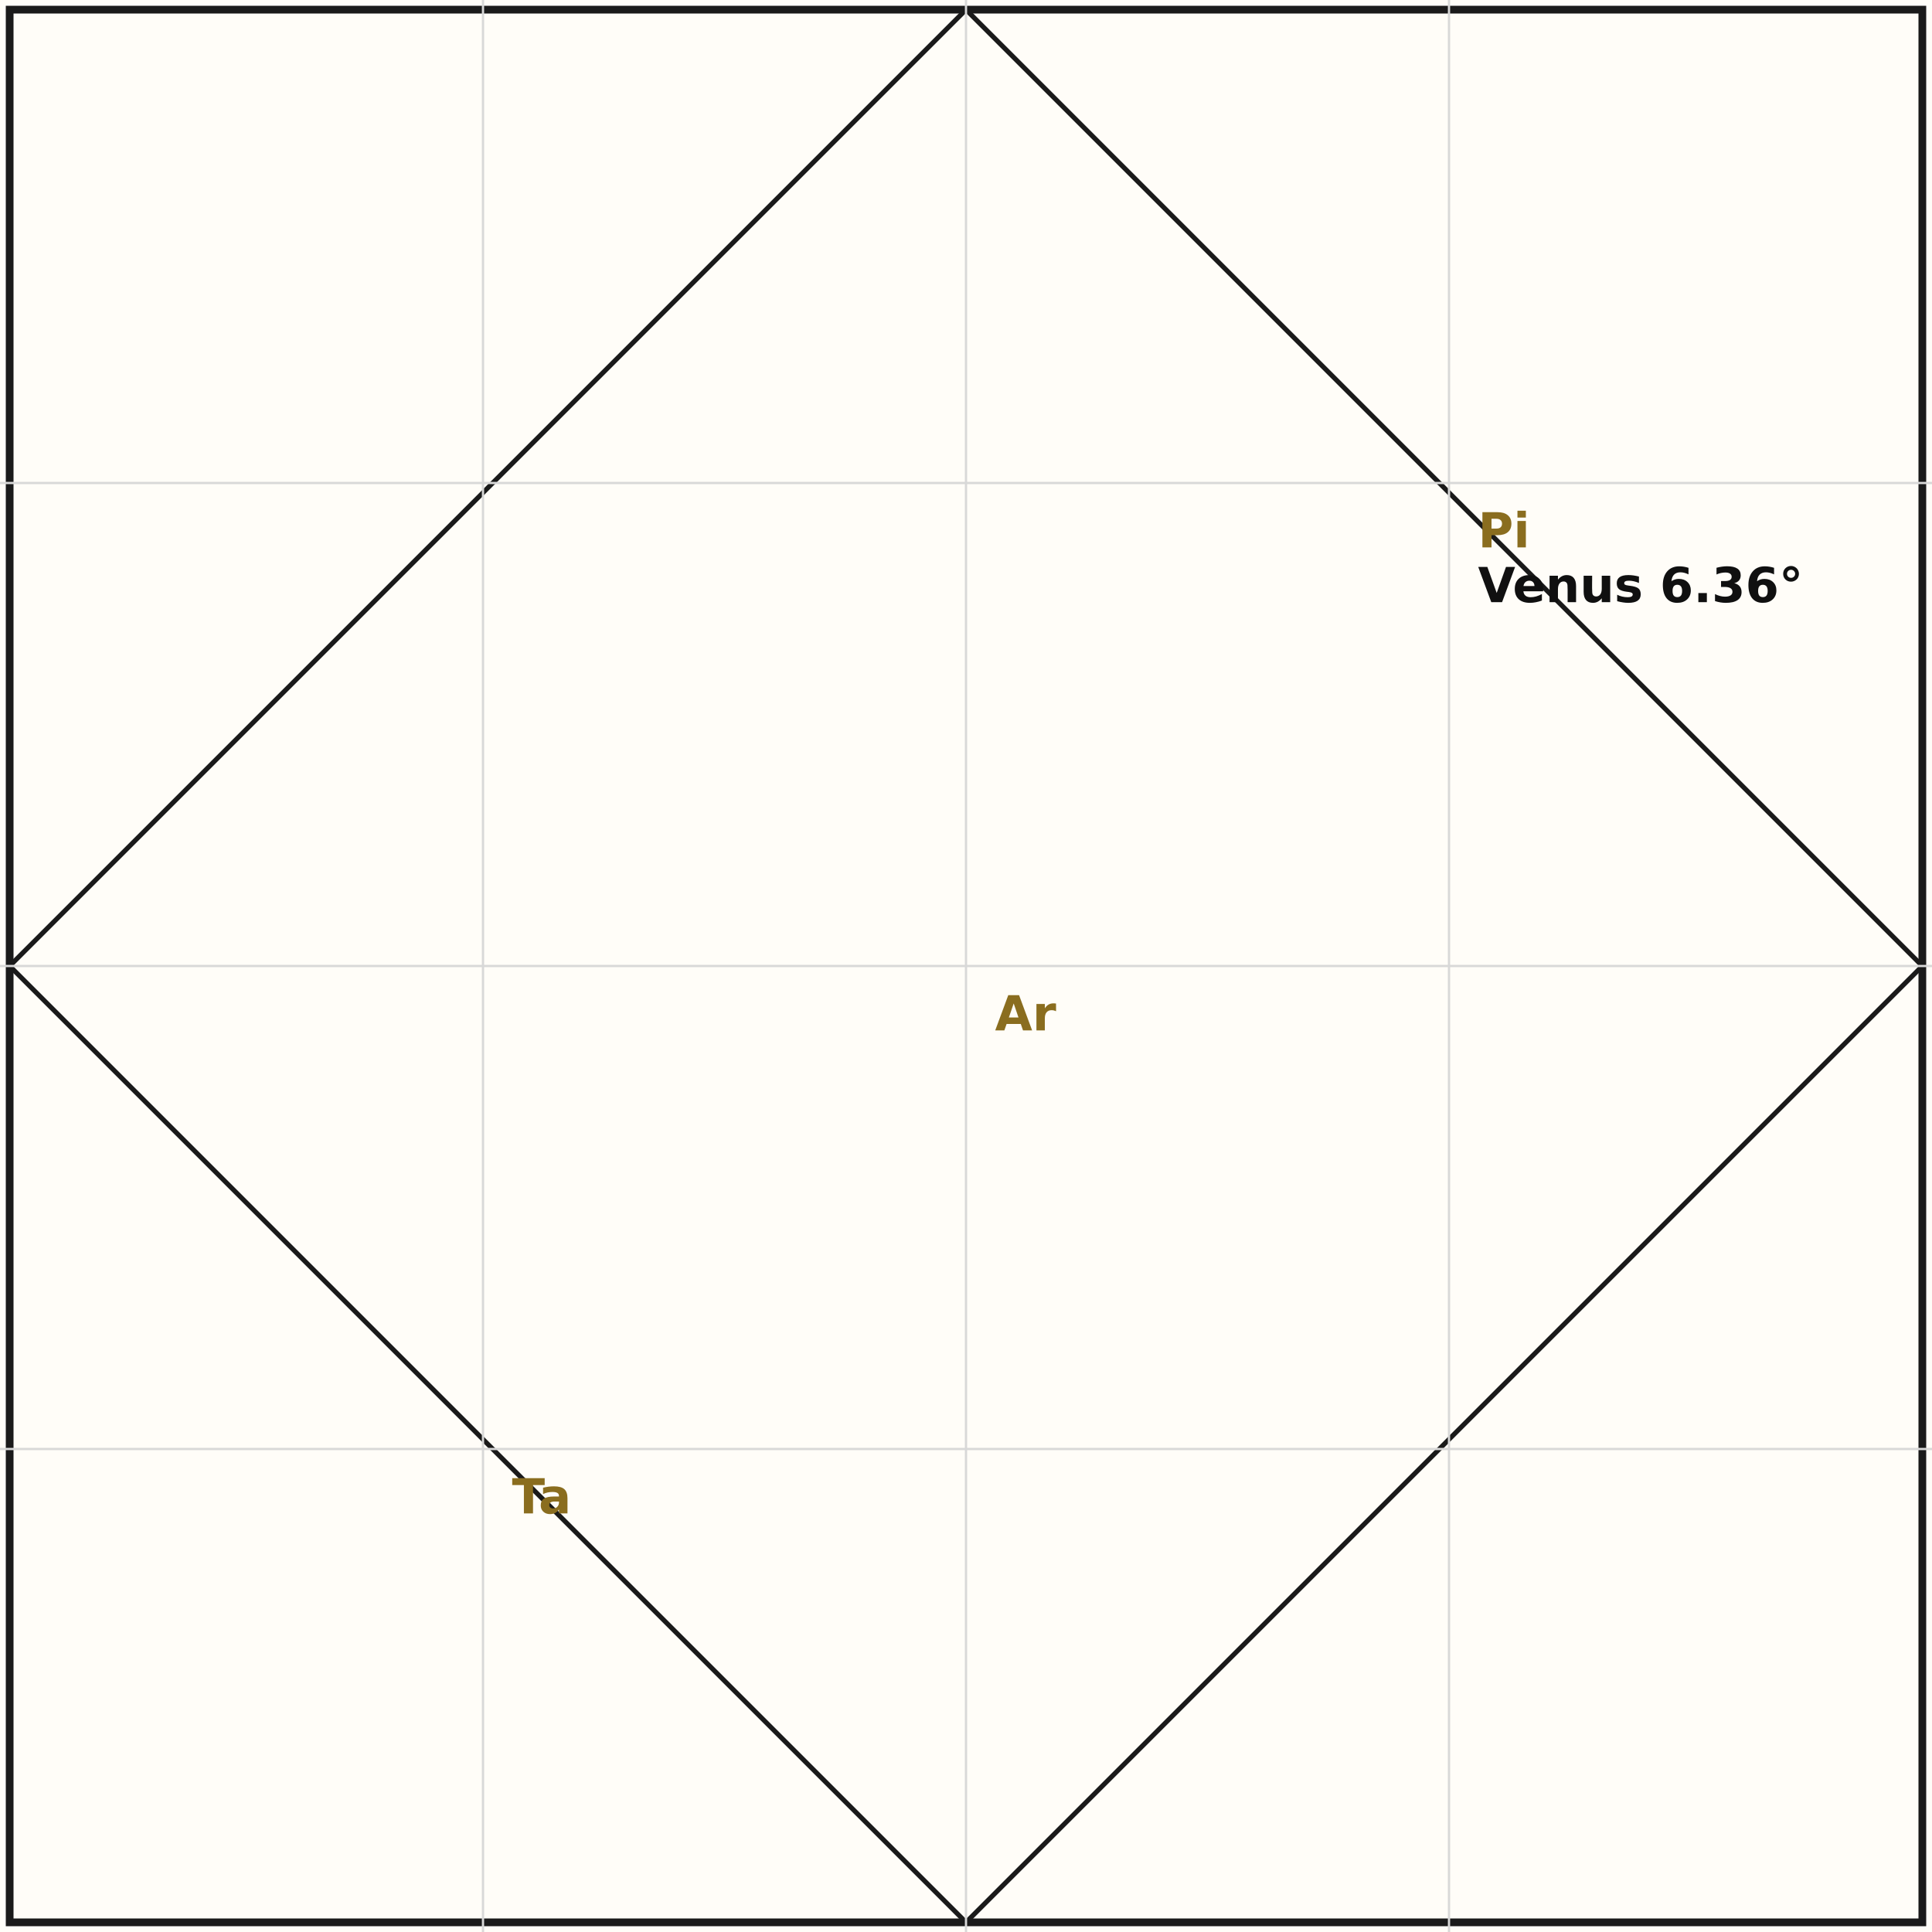
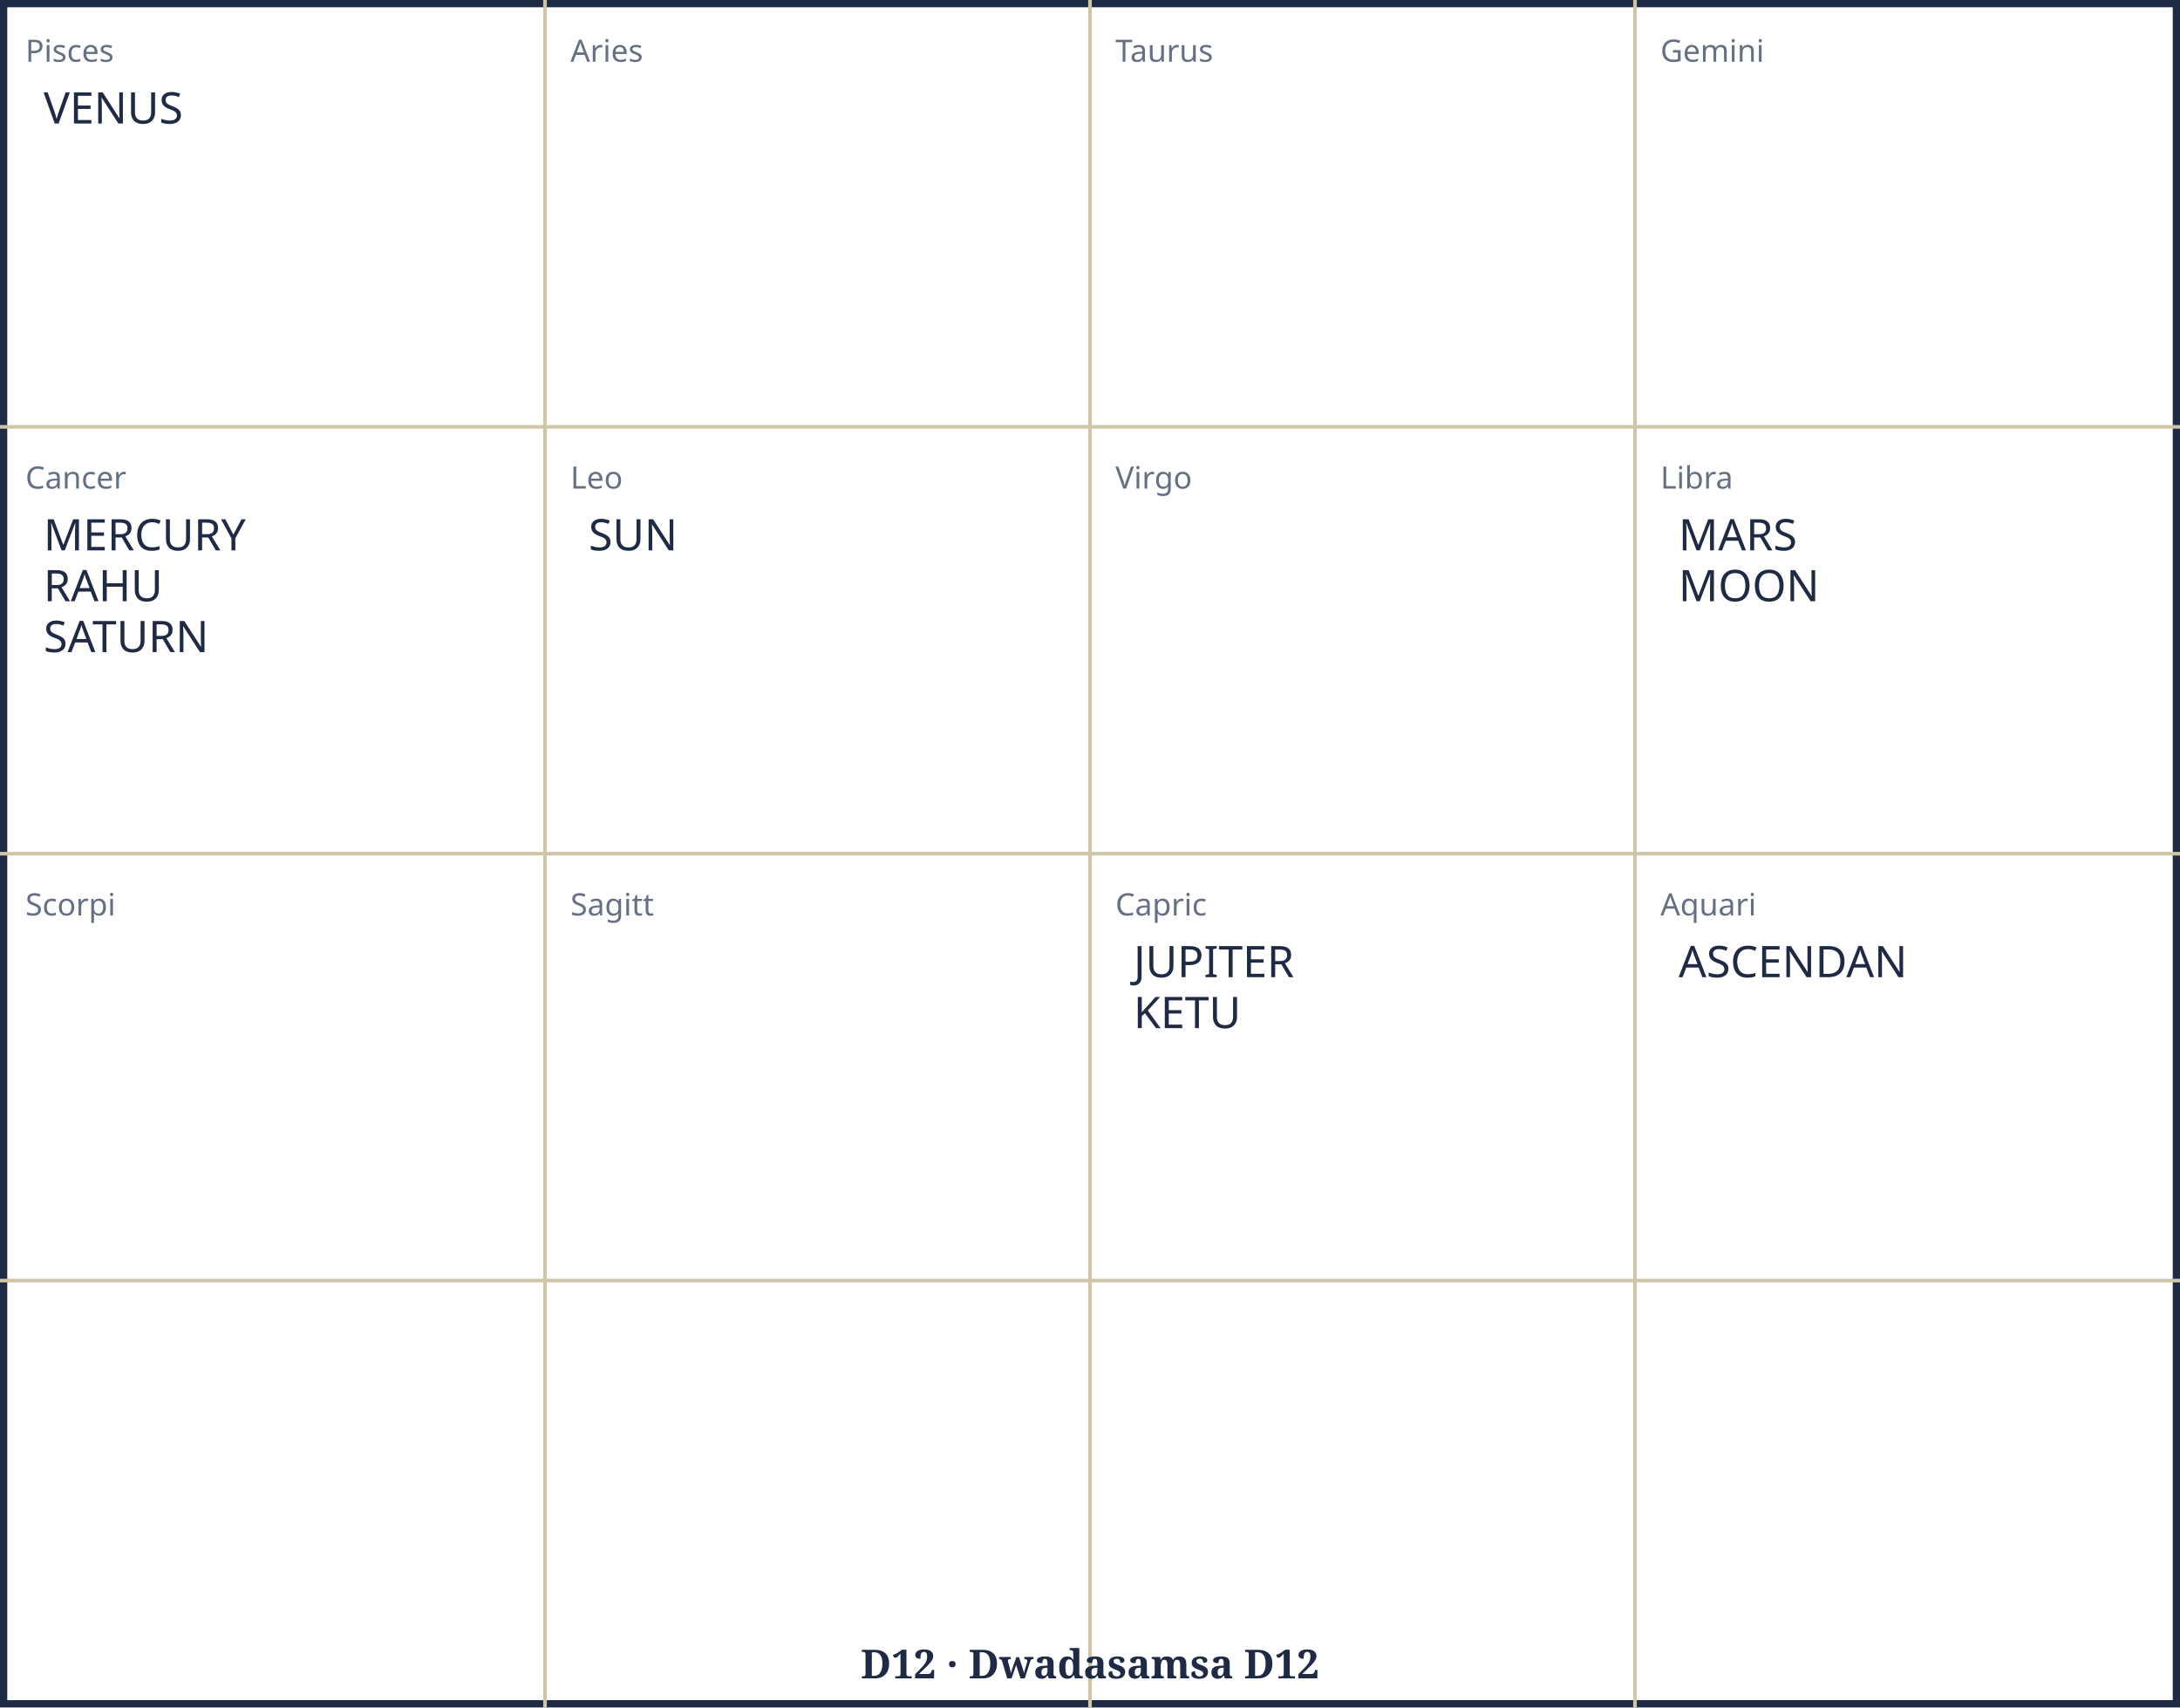
- <svg xmlns="http://www.w3.org/2000/svg" width="600" height="600" viewBox="0 0 600 600" font-family="DejaVu Sans, Noto Sans, sans-serif">
-   <rect width="600" height="600" fill="#fffdf8" />
-   <rect x="3" y="3" width="594" height="594" fill="none" stroke="#1a1a1a" stroke-width="2.4" />
-   <path d="M 300.0,3 L 597,300.0 L 300.0,597 L 3,300.0 Z" fill="none" stroke="#1a1a1a" stroke-width="1.5" />
-   <line x1="150.0" y1="0" x2="150.0" y2="600" stroke="#d8d8d8" stroke-width="0.7" />
-   <line x1="0" y1="150.0" x2="600" y2="150.0" stroke="#d8d8d8" stroke-width="0.7" />
-   <line x1="300.0" y1="0" x2="300.0" y2="600" stroke="#d8d8d8" stroke-width="0.7" />
-   <line x1="0" y1="300.0" x2="600" y2="300.0" stroke="#d8d8d8" stroke-width="0.7" />
-   <line x1="450.0" y1="0" x2="450.0" y2="600" stroke="#d8d8d8" stroke-width="0.7" />
-   <line x1="0" y1="450.0" x2="600" y2="450.0" stroke="#d8d8d8" stroke-width="0.7" />
-   <text x="609.0" y="20.0" font-size="15" fill="#8a6d1f" font-weight="bold">Aq</text>
-   <text x="459.0" y="170.0" font-size="15" fill="#8a6d1f" font-weight="bold">Pi</text>
-   <text x="459.0" y="187.0" font-size="15" fill="#101010" font-weight="bold">Venus 6.36°</text>
-   <text x="309.0" y="320.0" font-size="15" fill="#8a6d1f" font-weight="bold">Ar</text>
-   <text x="159.0" y="470.0" font-size="15" fill="#8a6d1f" font-weight="bold">Ta</text>
-   <text x="9.0" y="620.0" font-size="15" fill="#8a6d1f" font-weight="bold">Ge</text>
-   <text x="159.0" y="770.0" font-size="15" fill="#8a6d1f" font-weight="bold">Cn</text>
-   <text x="159.0" y="787.0" font-size="15" fill="#101010" font-weight="bold">Mercury 22.03°</text>
-   <text x="159.0" y="804.0" font-size="15" fill="#101010" font-weight="bold">Saturn 26.24°</text>
-   <text x="159.0" y="821.0" font-size="15" fill="#101010" font-weight="bold">Rahu 0.81°</text>
-   <text x="309.0" y="920.0" font-size="15" fill="#8a6d1f" font-weight="bold">Le</text>
-   <text x="309.0" y="937.0" font-size="15" fill="#101010" font-weight="bold">Sun 23.03°</text>
-   <text x="459.0" y="1070.0" font-size="15" fill="#8a6d1f" font-weight="bold">Vi</text>
-   <text x="609.0" y="1220.0" font-size="15" fill="#8a6d1f" font-weight="bold">Li</text>
-   <text x="609.0" y="1237.0" font-size="15" fill="#101010" font-weight="bold">Moon 16.87°</text>
-   <text x="609.0" y="1254.0" font-size="15" fill="#101010" font-weight="bold">Mars 2.93°</text>
-   <text x="459.0" y="1370.0" font-size="15" fill="#8a6d1f" font-weight="bold">Sc</text>
-   <text x="309.0" y="1520.0" font-size="15" fill="#8a6d1f" font-weight="bold">Sg</text>
-   <text x="159.0" y="1670.0" font-size="15" fill="#8a6d1f" font-weight="bold">Cp</text>
-   <text x="159.0" y="1687.0" font-size="15" fill="#101010" font-weight="bold">Jupiter 8.63°</text>
-   <text x="159.0" y="1704.0" font-size="15" fill="#101010" font-weight="bold">Ketu 0.81°</text>
-   <text x="300.0" y="626" font-size="17" fill="#1a1a1a" text-anchor="middle" font-weight="bold">D12 · Dwadasamsa D12</text>
-   <text x="300.0" y="644" font-size="13" fill="#4a4a4a" text-anchor="middle">lagna Aquarius · 10 bodies · whole-sign</text>
+ <svg xmlns="http://www.w3.org/2000/svg" viewBox="0 0 600 470" width="600" height="470">
+   <rect x="0" y="0" width="600" height="470" fill="#FFFFFF" />
+   <rect x="1" y="1" width="598" height="468" fill="none" stroke="#1F2A44" stroke-width="2" />
+   <line x1="150.0" y1="0" x2="150.0" y2="470" stroke="#CFC6A8" stroke-width="1" />
+   <line x1="0" y1="117.5" x2="600" y2="117.5" stroke="#CFC6A8" stroke-width="1" />
+   <line x1="300.0" y1="0" x2="300.0" y2="470" stroke="#CFC6A8" stroke-width="1" />
+   <line x1="0" y1="235.0" x2="600" y2="235.0" stroke="#CFC6A8" stroke-width="1" />
+   <line x1="450.0" y1="0" x2="450.0" y2="470" stroke="#CFC6A8" stroke-width="1" />
+   <line x1="0" y1="352.5" x2="600" y2="352.5" stroke="#CFC6A8" stroke-width="1" />
+   <text x="7.0" y="17.0" font-family="Noto Sans, DejaVu Sans, sans-serif" font-size="8.5" font-weight="400" fill="#667085" text-anchor="start">Pisces</text>
+   <text x="12.0" y="34.0" font-family="Noto Sans, DejaVu Sans, sans-serif" font-size="12" font-weight="400" fill="#1F2A44" text-anchor="start">VENUS</text>
+   <text x="157.0" y="17.0" font-family="Noto Sans, DejaVu Sans, sans-serif" font-size="8.5" font-weight="400" fill="#667085" text-anchor="start">Aries</text>
+   <text x="307.0" y="17.0" font-family="Noto Sans, DejaVu Sans, sans-serif" font-size="8.5" font-weight="400" fill="#667085" text-anchor="start">Taurus</text>
+   <text x="457.0" y="17.0" font-family="Noto Sans, DejaVu Sans, sans-serif" font-size="8.5" font-weight="400" fill="#667085" text-anchor="start">Gemini</text>
+   <text x="7.0" y="134.5" font-family="Noto Sans, DejaVu Sans, sans-serif" font-size="8.5" font-weight="400" fill="#667085" text-anchor="start">Cancer</text>
+   <text x="12.0" y="151.5" font-family="Noto Sans, DejaVu Sans, sans-serif" font-size="12" font-weight="400" fill="#1F2A44" text-anchor="start">MERCURY</text>
+   <text x="12.0" y="165.5" font-family="Noto Sans, DejaVu Sans, sans-serif" font-size="12" font-weight="400" fill="#1F2A44" text-anchor="start">RAHU</text>
+   <text x="12.0" y="179.5" font-family="Noto Sans, DejaVu Sans, sans-serif" font-size="12" font-weight="400" fill="#1F2A44" text-anchor="start">SATURN</text>
+   <text x="157.0" y="134.5" font-family="Noto Sans, DejaVu Sans, sans-serif" font-size="8.5" font-weight="400" fill="#667085" text-anchor="start">Leo</text>
+   <text x="162.0" y="151.5" font-family="Noto Sans, DejaVu Sans, sans-serif" font-size="12" font-weight="400" fill="#1F2A44" text-anchor="start">SUN</text>
+   <text x="307.0" y="134.5" font-family="Noto Sans, DejaVu Sans, sans-serif" font-size="8.5" font-weight="400" fill="#667085" text-anchor="start">Virgo</text>
+   <text x="457.0" y="134.5" font-family="Noto Sans, DejaVu Sans, sans-serif" font-size="8.5" font-weight="400" fill="#667085" text-anchor="start">Libra</text>
+   <text x="462.0" y="151.5" font-family="Noto Sans, DejaVu Sans, sans-serif" font-size="12" font-weight="400" fill="#1F2A44" text-anchor="start">MARS</text>
+   <text x="462.0" y="165.5" font-family="Noto Sans, DejaVu Sans, sans-serif" font-size="12" font-weight="400" fill="#1F2A44" text-anchor="start">MOON</text>
+   <text x="7.0" y="252.0" font-family="Noto Sans, DejaVu Sans, sans-serif" font-size="8.5" font-weight="400" fill="#667085" text-anchor="start">Scorpi</text>
+   <text x="157.0" y="252.0" font-family="Noto Sans, DejaVu Sans, sans-serif" font-size="8.5" font-weight="400" fill="#667085" text-anchor="start">Sagitt</text>
+   <text x="307.0" y="252.0" font-family="Noto Sans, DejaVu Sans, sans-serif" font-size="8.5" font-weight="400" fill="#667085" text-anchor="start">Capric</text>
+   <text x="312.0" y="269.0" font-family="Noto Sans, DejaVu Sans, sans-serif" font-size="12" font-weight="400" fill="#1F2A44" text-anchor="start">JUPITER</text>
+   <text x="312.0" y="283.0" font-family="Noto Sans, DejaVu Sans, sans-serif" font-size="12" font-weight="400" fill="#1F2A44" text-anchor="start">KETU</text>
+   <text x="457.0" y="252.0" font-family="Noto Sans, DejaVu Sans, sans-serif" font-size="8.5" font-weight="400" fill="#667085" text-anchor="start">Aquari</text>
+   <text x="462.0" y="269.0" font-family="Noto Sans, DejaVu Sans, sans-serif" font-size="12" font-weight="400" fill="#1F2A44" text-anchor="start">ASCENDAN</text>
+   <text x="300.0" y="462.0" font-family="Noto Serif, DejaVu Serif, serif" font-size="11" font-weight="600" fill="#1F2A44" text-anchor="middle">D12 · Dwadasamsa D12</text>
</svg>
